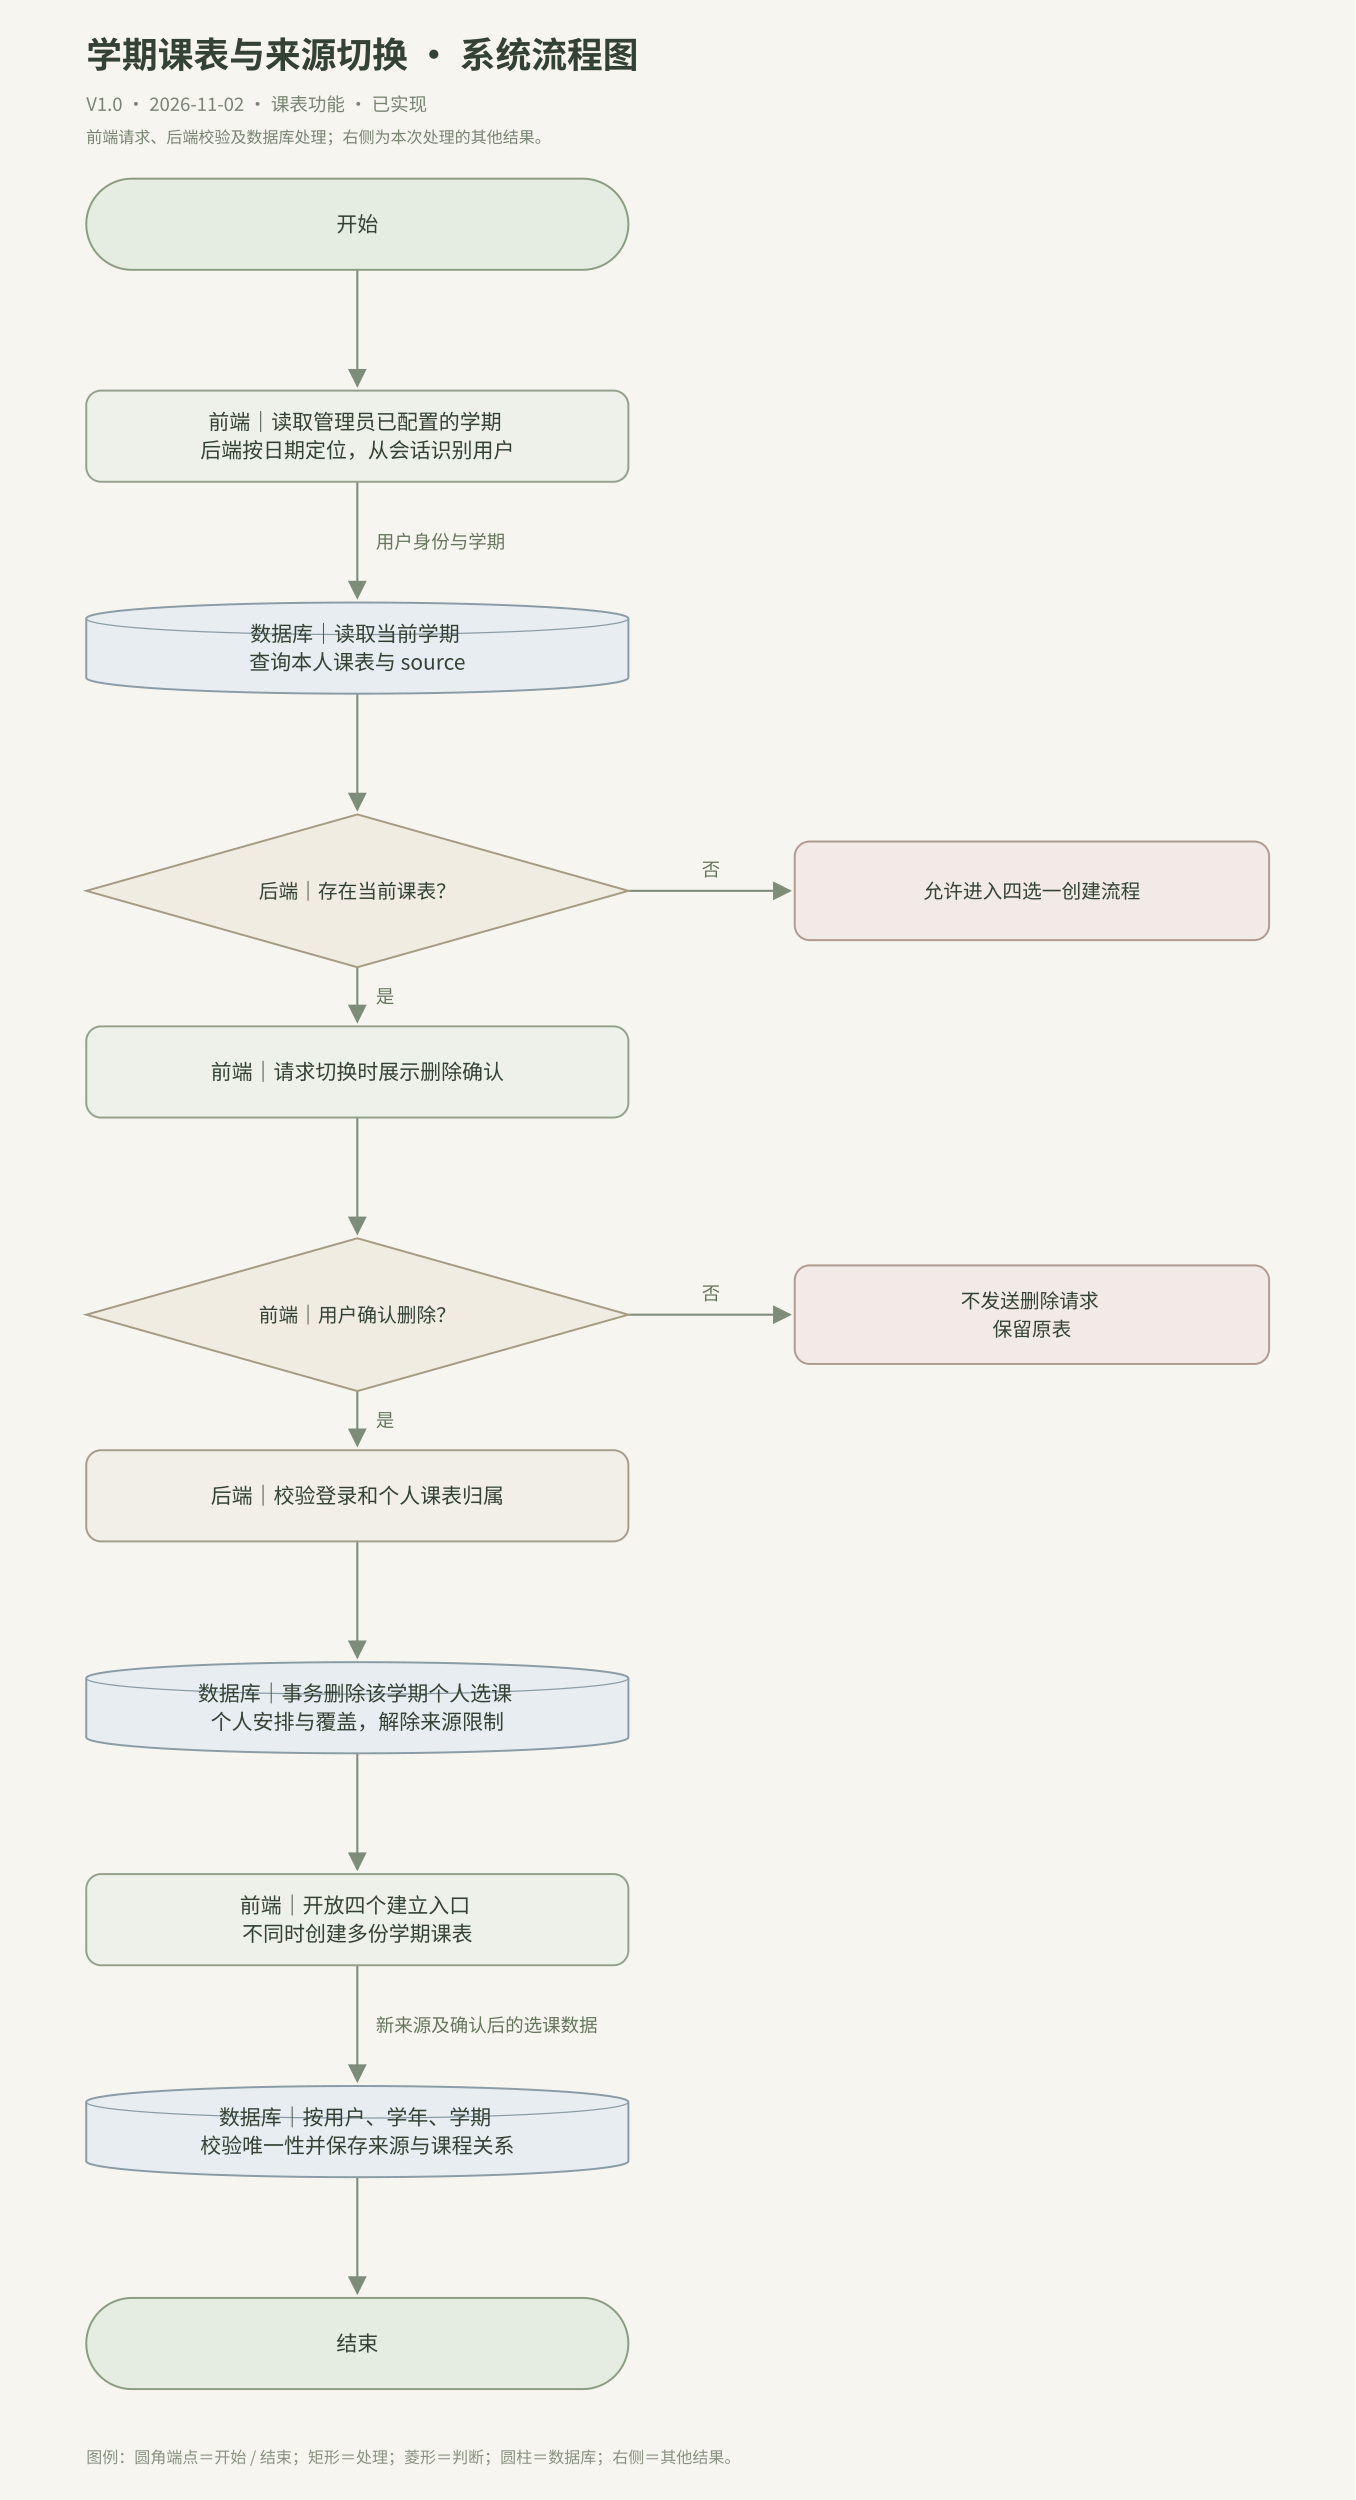
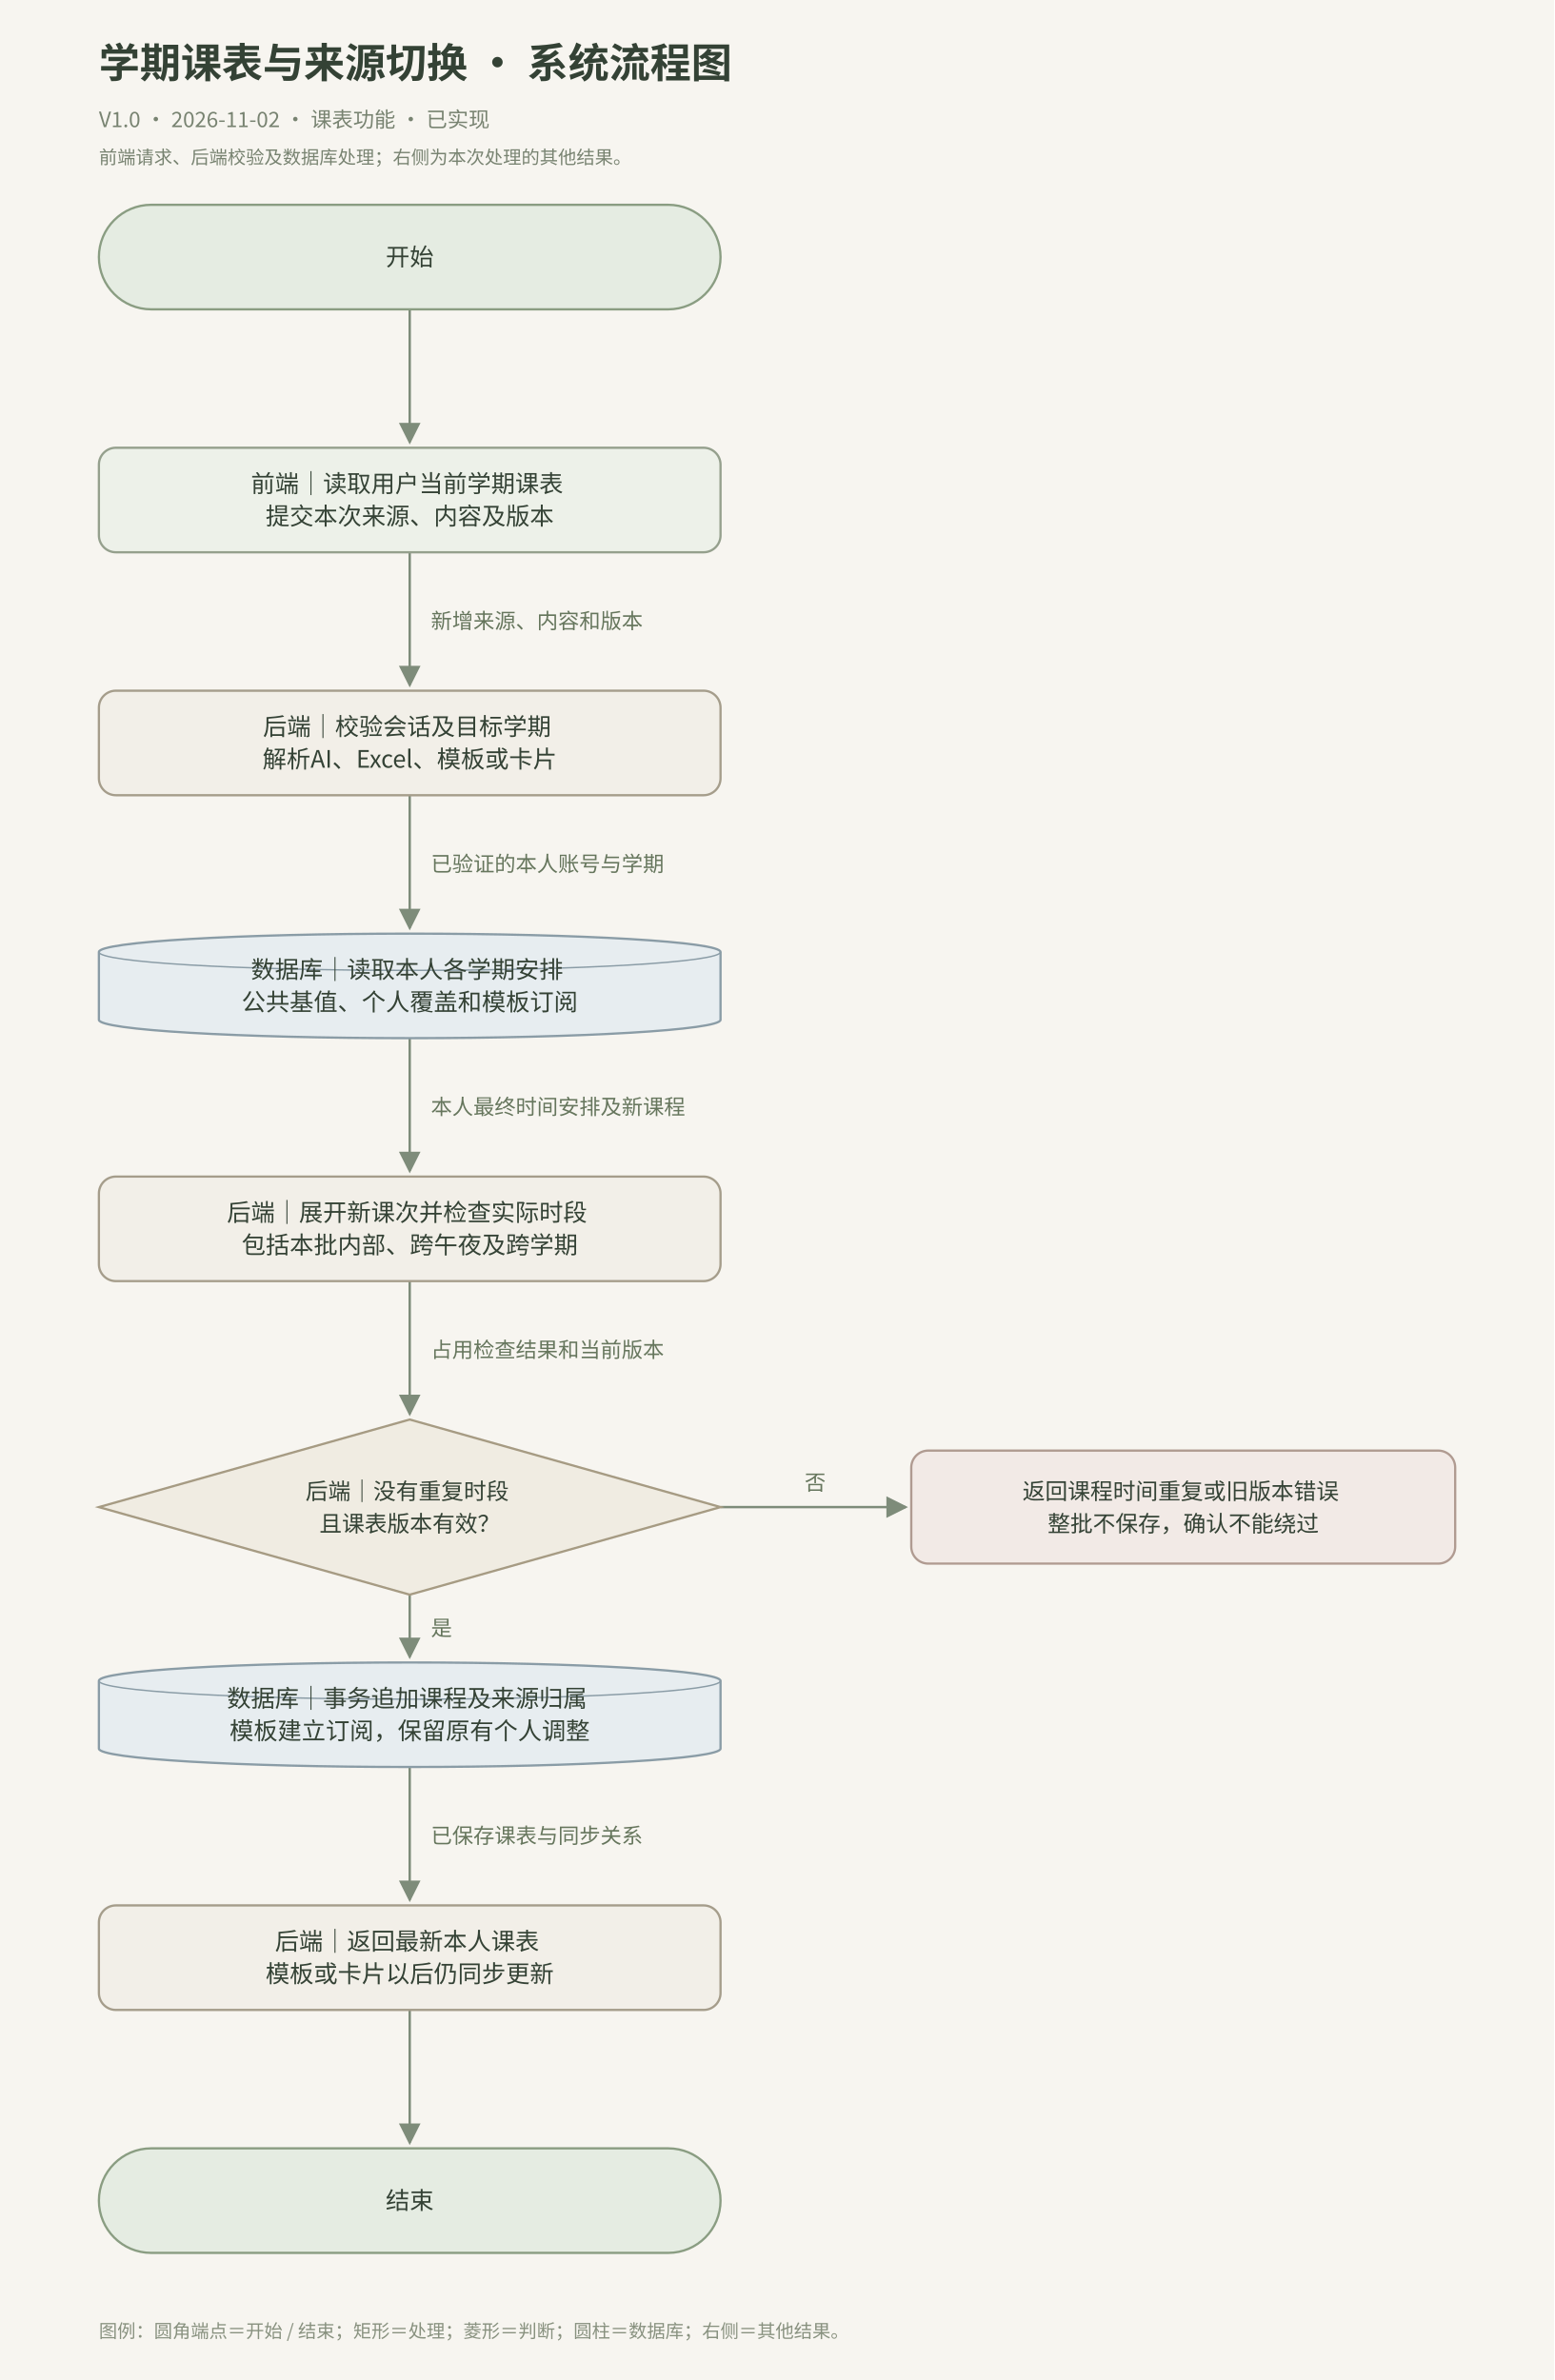
- <svg xmlns="http://www.w3.org/2000/svg" width="1100" height="2029" viewBox="0 0 1100 2029" role="img" aria-labelledby="title desc">
+ <svg xmlns="http://www.w3.org/2000/svg" width="1100" height="1685" viewBox="0 0 1100 1685" role="img" aria-labelledby="title desc">
  <defs>
    <marker id="arrow" markerWidth="9" markerHeight="9" refX="8" refY="4.5" orient="auto" markerUnits="strokeWidth">
      <path d="M0 0 L9 4.5 L0 9 Z" fill="#7E8C7A" />
    </marker>
  </defs>
-   <rect width="1100" height="2029" fill="#F7F5F0" />
+   <rect width="1100" height="1685" fill="#F7F5F0" />
  <g font-family="'Microsoft YaHei','PingFang SC','Noto Sans CJK SC',sans-serif" fill="#344235">
    <text x="70" y="55" font-size="29" font-weight="700">学期课表与来源切换 · 系统流程图</text>
    <text x="70" y="90" font-size="15" fill="#788371">V1.0 · 2026-11-02 · 课表功能 · 已实现</text>
    <text x="70" y="116" font-size="13" fill="#788371">前端请求、后端校验及数据库处理；右侧为本次处理的其他结果。</text>
    <path d="M290.0 219 L290.0 313" stroke="#7E8C7A" stroke-width="1.7" fill="none" marker-end="url(#arrow)" />
    <path d="M290.0 391 L290.0 485" stroke="#7E8C7A" stroke-width="1.7" fill="none" marker-end="url(#arrow)" />
-     <text x="305.0" y="445.0" font-size="15" fill="#66765D">用户身份与学期</text>
+     <text x="305.0" y="445.0" font-size="15" fill="#66765D">新增来源、内容和版本</text>
    <path d="M290.0 563 L290.0 657" stroke="#7E8C7A" stroke-width="1.7" fill="none" marker-end="url(#arrow)" />
-     <path d="M510 723.0 L641 723.0" stroke="#7E8C7A" stroke-width="1.7" fill="none" marker-end="url(#arrow)" />
-     <text x="569.5" y="711.0" font-size="15" fill="#66765D">否</text>
-     <path d="M290.0 785 L290.0 829" stroke="#7E8C7A" stroke-width="1.7" fill="none" marker-end="url(#arrow)" />
-     <text x="305.0" y="814.0" font-size="15" fill="#66765D">是</text>
+     <text x="305.0" y="617.0" font-size="15" fill="#66765D">已验证的本人账号与学期</text>
+     <path d="M290.0 735 L290.0 829" stroke="#7E8C7A" stroke-width="1.7" fill="none" marker-end="url(#arrow)" />
+     <text x="305.0" y="789.0" font-size="15" fill="#66765D">本人最终时间安排及新课程</text>
    <path d="M290.0 907 L290.0 1001" stroke="#7E8C7A" stroke-width="1.7" fill="none" marker-end="url(#arrow)" />
+     <text x="305.0" y="961.0" font-size="15" fill="#66765D">占用检查结果和当前版本</text>
    <path d="M510 1067.0 L641 1067.0" stroke="#7E8C7A" stroke-width="1.7" fill="none" marker-end="url(#arrow)" />
    <text x="569.5" y="1055.0" font-size="15" fill="#66765D">否</text>
    <path d="M290.0 1129 L290.0 1173" stroke="#7E8C7A" stroke-width="1.7" fill="none" marker-end="url(#arrow)" />
    <text x="305.0" y="1158.0" font-size="15" fill="#66765D">是</text>
    <path d="M290.0 1251 L290.0 1345" stroke="#7E8C7A" stroke-width="1.7" fill="none" marker-end="url(#arrow)" />
+     <text x="305.0" y="1305.0" font-size="15" fill="#66765D">已保存课表与同步关系</text>
    <path d="M290.0 1423 L290.0 1517" stroke="#7E8C7A" stroke-width="1.7" fill="none" marker-end="url(#arrow)" />
-     <path d="M290.0 1595 L290.0 1689" stroke="#7E8C7A" stroke-width="1.7" fill="none" marker-end="url(#arrow)" />
-     <text x="305.0" y="1649.0" font-size="15" fill="#66765D">新来源及确认后的选课数据</text>
-     <path d="M290.0 1767 L290.0 1861" stroke="#7E8C7A" stroke-width="1.7" fill="none" marker-end="url(#arrow)" />
    <rect x="70" y="145" width="440" height="74" rx="37.0" fill="#E5ECE2" stroke="#8A9D82" stroke-width="1.6" />
    <text text-anchor="middle" font-size="17">
      <tspan x="290.0" y="188.0">开始</tspan>
    </text>
    <rect x="70" y="317" width="440" height="74" rx="12" fill="#EDF1E9" stroke="#95A08D" stroke-width="1.6" />
    <text text-anchor="middle" font-size="17">
-       <tspan x="290.0" y="348.5">前端｜读取管理员已配置的学期</tspan>
-       <tspan x="290.0" y="371.5">后端按日期定位，从会话识别用户</tspan>
+       <tspan x="290.0" y="348.5">前端｜读取用户当前学期课表</tspan>
+       <tspan x="290.0" y="371.5">提交本次来源、内容及版本</tspan>
    </text>
-     <path d="M70 502 A220.0 13 0 0 1 510 502 L510 550 A220.0 13 0 0 1 70 550 Z" fill="#E7EDF0" stroke="#8A9CA6" stroke-width="1.6" />
-     <path d="M70 502 A220.0 13 0 0 0 510 502" stroke="#8A9CA6" fill="none" />
+     <rect x="70" y="489" width="440" height="74" rx="12" fill="#F2EFE8" stroke="#A59D8B" stroke-width="1.6" />
    <text text-anchor="middle" font-size="17">
-       <tspan x="290.0" y="520.5">数据库｜读取当前学期</tspan>
-       <tspan x="290.0" y="543.5">查询本人课表与 source</tspan>
+       <tspan x="290.0" y="520.5">后端｜校验会话及目标学期</tspan>
+       <tspan x="290.0" y="543.5">解析AI、Excel、模板或卡片</tspan>
    </text>
-     <polygon points="290.0,661 510,723.0 290.0,785 70,723.0" fill="#F0ECE2" stroke="#A69B83" stroke-width="1.6" />
-     <text text-anchor="middle" font-size="16">
-       <tspan x="290.0" y="729.0">后端｜存在当前课表？</tspan>
+     <path d="M70 674 A220.0 13 0 0 1 510 674 L510 722 A220.0 13 0 0 1 70 722 Z" fill="#E7EDF0" stroke="#8A9CA6" stroke-width="1.6" />
+     <path d="M70 674 A220.0 13 0 0 0 510 674" stroke="#8A9CA6" fill="none" />
+     <text text-anchor="middle" font-size="17">
+       <tspan x="290.0" y="692.5">数据库｜读取本人各学期安排</tspan>
+       <tspan x="290.0" y="715.5">公共基值、个人覆盖和模板订阅</tspan>
    </text>
-     <rect x="645" y="683.0" width="385" height="80" rx="12" fill="#F2EAE6" stroke="#B09B91" stroke-width="1.6" />
-     <text text-anchor="middle" font-size="16">
-       <tspan x="837.5" y="729.0">允许进入四选一创建流程</tspan>
-     </text>
-     <rect x="70" y="833" width="440" height="74" rx="12" fill="#EDF1E9" stroke="#95A08D" stroke-width="1.6" />
+     <rect x="70" y="833" width="440" height="74" rx="12" fill="#F2EFE8" stroke="#A59D8B" stroke-width="1.6" />
    <text text-anchor="middle" font-size="17">
-       <tspan x="290.0" y="876.0">前端｜请求切换时展示删除确认</tspan>
+       <tspan x="290.0" y="864.5">后端｜展开新课次并检查实际时段</tspan>
+       <tspan x="290.0" y="887.5">包括本批内部、跨午夜及跨学期</tspan>
    </text>
    <polygon points="290.0,1005 510,1067.0 290.0,1129 70,1067.0" fill="#F0ECE2" stroke="#A69B83" stroke-width="1.6" />
    <text text-anchor="middle" font-size="16">
-       <tspan x="290.0" y="1073.0">前端｜用户确认删除？</tspan>
+       <tspan x="290.0" y="1061.5">后端｜没有重复时段</tspan>
+       <tspan x="290.0" y="1084.5">且课表版本有效？</tspan>
    </text>
    <rect x="645" y="1027.0" width="385" height="80" rx="12" fill="#F2EAE6" stroke="#B09B91" stroke-width="1.6" />
    <text text-anchor="middle" font-size="16">
-       <tspan x="837.5" y="1061.5">不发送删除请求</tspan>
-       <tspan x="837.5" y="1084.5">保留原表</tspan>
+       <tspan x="837.5" y="1061.5">返回课程时间重复或旧版本错误</tspan>
+       <tspan x="837.5" y="1084.5">整批不保存，确认不能绕过</tspan>
    </text>
-     <rect x="70" y="1177" width="440" height="74" rx="12" fill="#F2EFE8" stroke="#A59D8B" stroke-width="1.6" />
+     <path d="M70 1190 A220.0 13 0 0 1 510 1190 L510 1238 A220.0 13 0 0 1 70 1238 Z" fill="#E7EDF0" stroke="#8A9CA6" stroke-width="1.6" />
+     <path d="M70 1190 A220.0 13 0 0 0 510 1190" stroke="#8A9CA6" fill="none" />
    <text text-anchor="middle" font-size="17">
-       <tspan x="290.0" y="1220.0">后端｜校验登录和个人课表归属</tspan>
+       <tspan x="290.0" y="1208.5">数据库｜事务追加课程及来源归属</tspan>
+       <tspan x="290.0" y="1231.5">模板建立订阅，保留原有个人调整</tspan>
    </text>
-     <path d="M70 1362 A220.0 13 0 0 1 510 1362 L510 1410 A220.0 13 0 0 1 70 1410 Z" fill="#E7EDF0" stroke="#8A9CA6" stroke-width="1.6" />
-     <path d="M70 1362 A220.0 13 0 0 0 510 1362" stroke="#8A9CA6" fill="none" />
+     <rect x="70" y="1349" width="440" height="74" rx="12" fill="#F2EFE8" stroke="#A59D8B" stroke-width="1.6" />
    <text text-anchor="middle" font-size="17">
-       <tspan x="290.0" y="1380.5">数据库｜事务删除该学期个人选课</tspan>
-       <tspan x="290.0" y="1403.5">个人安排与覆盖，解除来源限制</tspan>
+       <tspan x="290.0" y="1380.5">后端｜返回最新本人课表</tspan>
+       <tspan x="290.0" y="1403.5">模板或卡片以后仍同步更新</tspan>
    </text>
-     <rect x="70" y="1521" width="440" height="74" rx="12" fill="#EDF1E9" stroke="#95A08D" stroke-width="1.6" />
+     <rect x="70" y="1521" width="440" height="74" rx="37.0" fill="#E5ECE2" stroke="#8A9D82" stroke-width="1.6" />
    <text text-anchor="middle" font-size="17">
-       <tspan x="290.0" y="1552.5">前端｜开放四个建立入口</tspan>
-       <tspan x="290.0" y="1575.5">不同时创建多份学期课表</tspan>
+       <tspan x="290.0" y="1564.0">结束</tspan>
    </text>
-     <path d="M70 1706 A220.0 13 0 0 1 510 1706 L510 1754 A220.0 13 0 0 1 70 1754 Z" fill="#E7EDF0" stroke="#8A9CA6" stroke-width="1.6" />
-     <path d="M70 1706 A220.0 13 0 0 0 510 1706" stroke="#8A9CA6" fill="none" />
-     <text text-anchor="middle" font-size="17">
-       <tspan x="290.0" y="1724.5">数据库｜按用户、学年、学期</tspan>
-       <tspan x="290.0" y="1747.5">校验唯一性并保存来源与课程关系</tspan>
-     </text>
-     <rect x="70" y="1865" width="440" height="74" rx="37.0" fill="#E5ECE2" stroke="#8A9D82" stroke-width="1.6" />
-     <text text-anchor="middle" font-size="17">
-       <tspan x="290.0" y="1908.0">结束</tspan>
-     </text>
-     <text x="70" y="1999" font-size="13" fill="#88917F">图例：圆角端点＝开始 / 结束；矩形＝处理；菱形＝判断；圆柱＝数据库；右侧＝其他结果。</text>
+     <text x="70" y="1655" font-size="13" fill="#88917F">图例：圆角端点＝开始 / 结束；矩形＝处理；菱形＝判断；圆柱＝数据库；右侧＝其他结果。</text>
  </g>
</svg>
